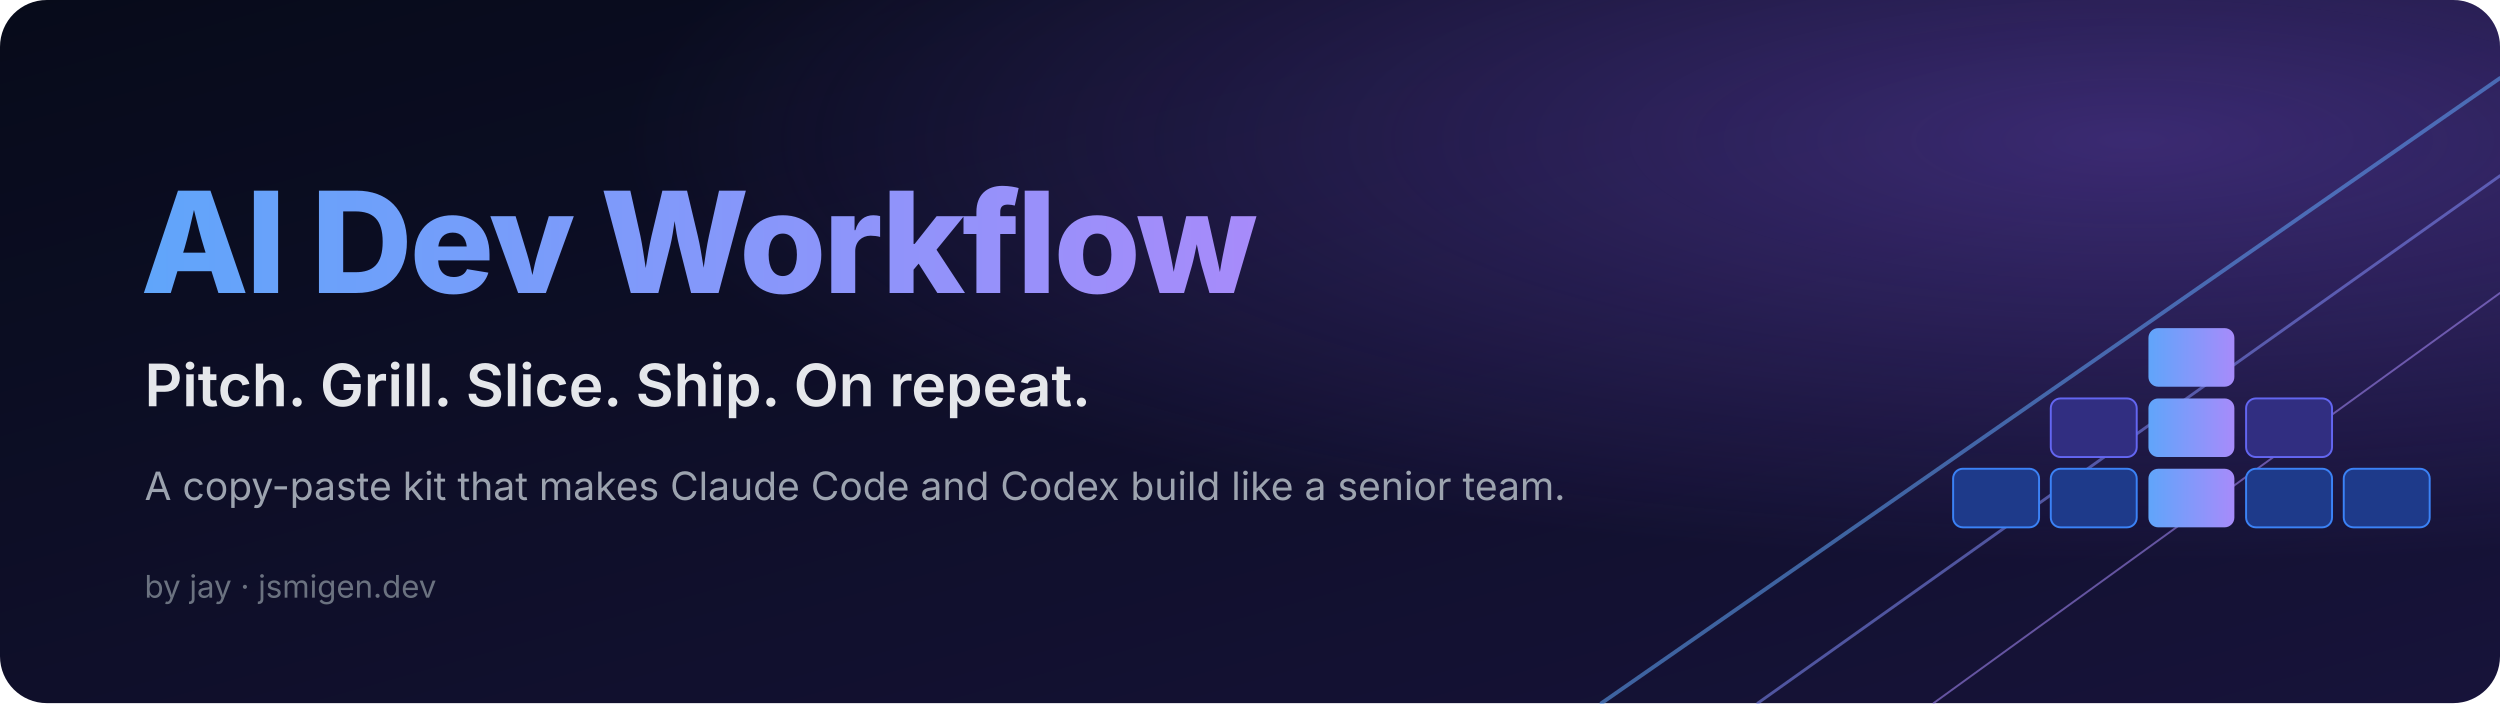
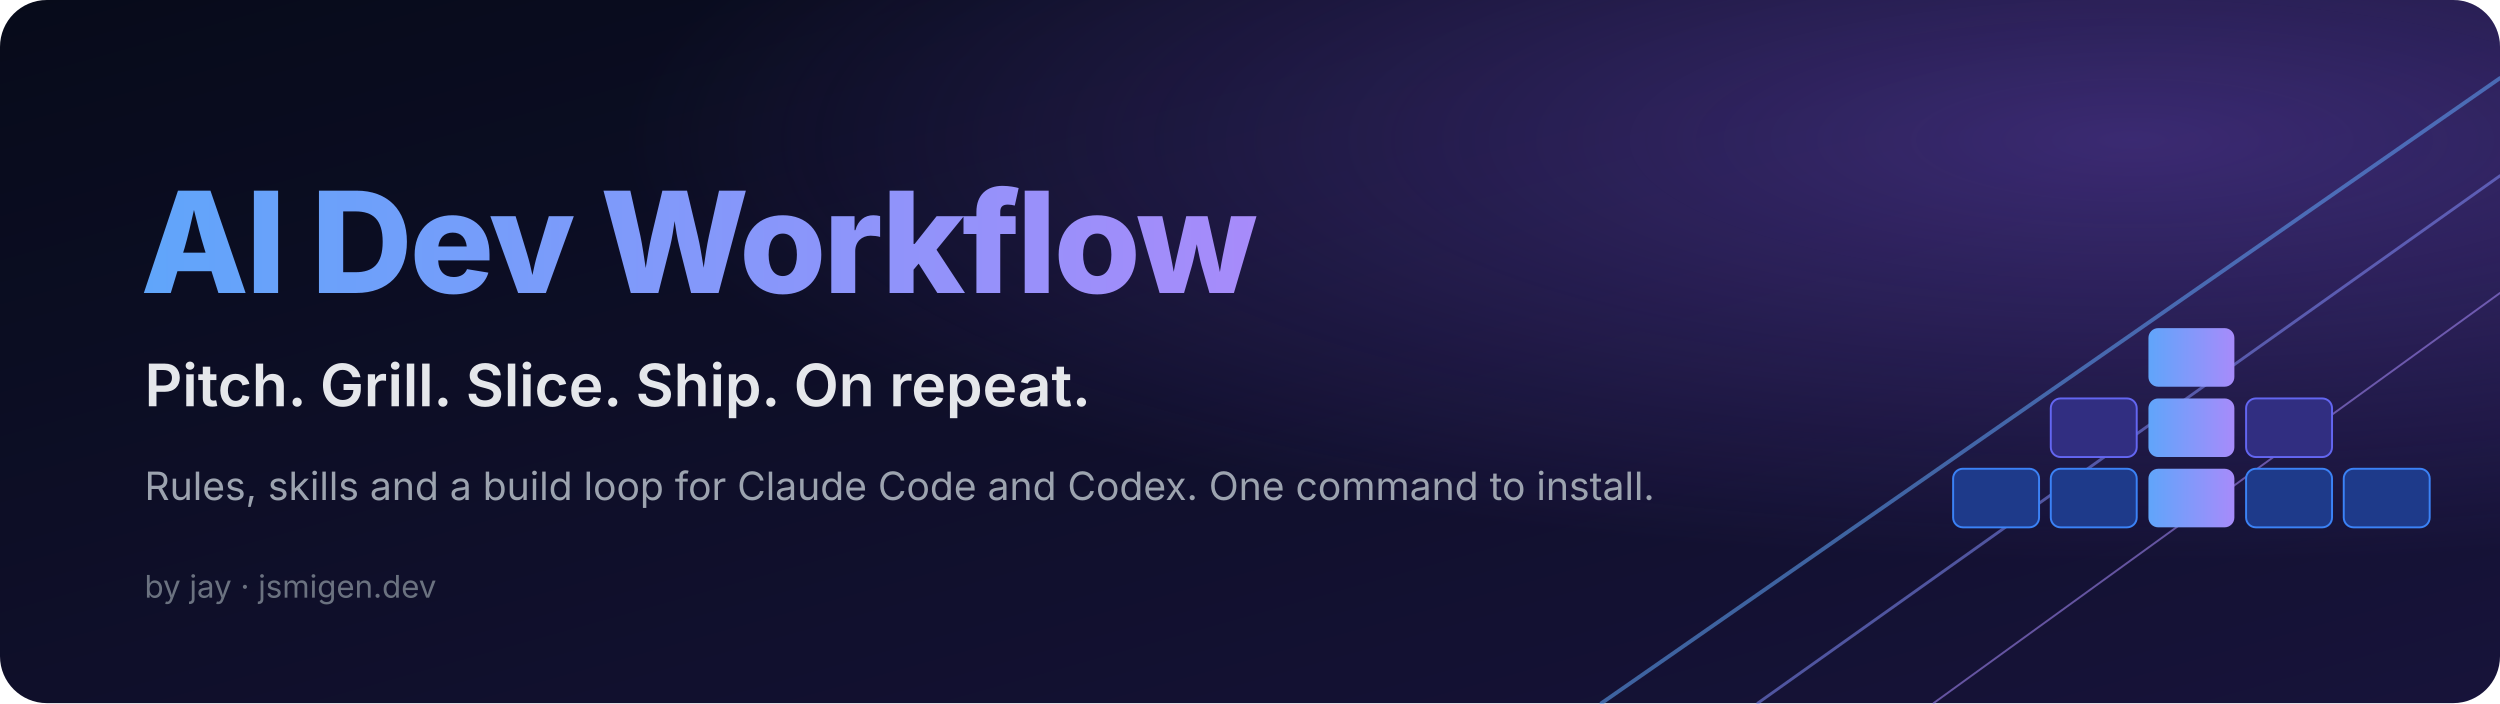
<svg xmlns="http://www.w3.org/2000/svg" viewBox="0 0 1280 360" width="1280" height="360" font-family="Inter, -apple-system, Segoe UI, Roboto, Helvetica, Arial, sans-serif">
  <defs>
    <linearGradient id="bg" x1="0" y1="0" x2="1" y2="1">
      <stop offset="0" stop-color="#070b1a" />
      <stop offset="1" stop-color="#17133a" />
    </linearGradient>
    <linearGradient id="ink" x1="0" y1="0" x2="1" y2="0">
      <stop offset="0" stop-color="#60a5fa" />
      <stop offset="1" stop-color="#a78bfa" />
    </linearGradient>
    <radialGradient id="glow" cx="0.85" cy="0.2" r="0.6">
      <stop offset="0" stop-color="#8b5cf6" stop-opacity="0.35" />
      <stop offset="1" stop-color="#8b5cf6" stop-opacity="0" />
    </radialGradient>
  </defs>
  <rect width="1280" height="360" rx="24" fill="url(#bg)" />
  <rect width="1280" height="360" rx="24" fill="url(#glow)" />
  <g stroke-linecap="round" opacity="0.55">
    <line x1="1280" y1="40" x2="820" y2="360" stroke="#60a5fa" stroke-width="2" />
    <line x1="1280" y1="90" x2="900" y2="360" stroke="#818cf8" stroke-width="1.5" />
    <line x1="1280" y1="150" x2="990" y2="360" stroke="#a78bfa" stroke-width="1" />
  </g>
  <g transform="translate(1000 120)">
    <rect x="0" y="120" width="44" height="30" rx="5" fill="#1e3a8a" stroke="#3b82f6" />
    <rect x="50" y="120" width="44" height="30" rx="5" fill="#1e3a8a" stroke="#3b82f6" />
    <rect x="100" y="120" width="44" height="30" rx="5" fill="url(#ink)" />
    <rect x="150" y="120" width="44" height="30" rx="5" fill="#1e3a8a" stroke="#3b82f6" />
    <rect x="200" y="120" width="44" height="30" rx="5" fill="#1e3a8a" stroke="#3b82f6" />
    <rect x="50" y="84" width="44" height="30" rx="5" fill="#312e81" stroke="#6366f1" />
    <rect x="100" y="84" width="44" height="30" rx="5" fill="url(#ink)" />
    <rect x="150" y="84" width="44" height="30" rx="5" fill="#312e81" stroke="#6366f1" />
    <rect x="100" y="48" width="44" height="30" rx="5" fill="url(#ink)" />
  </g>
  <text x="72" y="150" fill="url(#ink)" font-size="72" font-weight="800" letter-spacing="-1.5">AI Dev Workflow</text>
  <text x="74" y="208" fill="#e5e7eb" font-size="30" font-weight="600">Pitch. Grill. Slice. Ship. On repeat.</text>
-   <text x="74" y="256" fill="#9ca3af" font-size="20">A copy-paste kit that makes Claude Code and Codex build like a senior team.</text>
+   <text x="74" y="256" fill="#9ca3af" font-size="20">Rules, skills and a build loop for Claude Code and Codex. One command to install.</text>
  <text x="74" y="306" fill="#6b7280" font-size="16">by jay · jsmigen.dev</text>
</svg>
